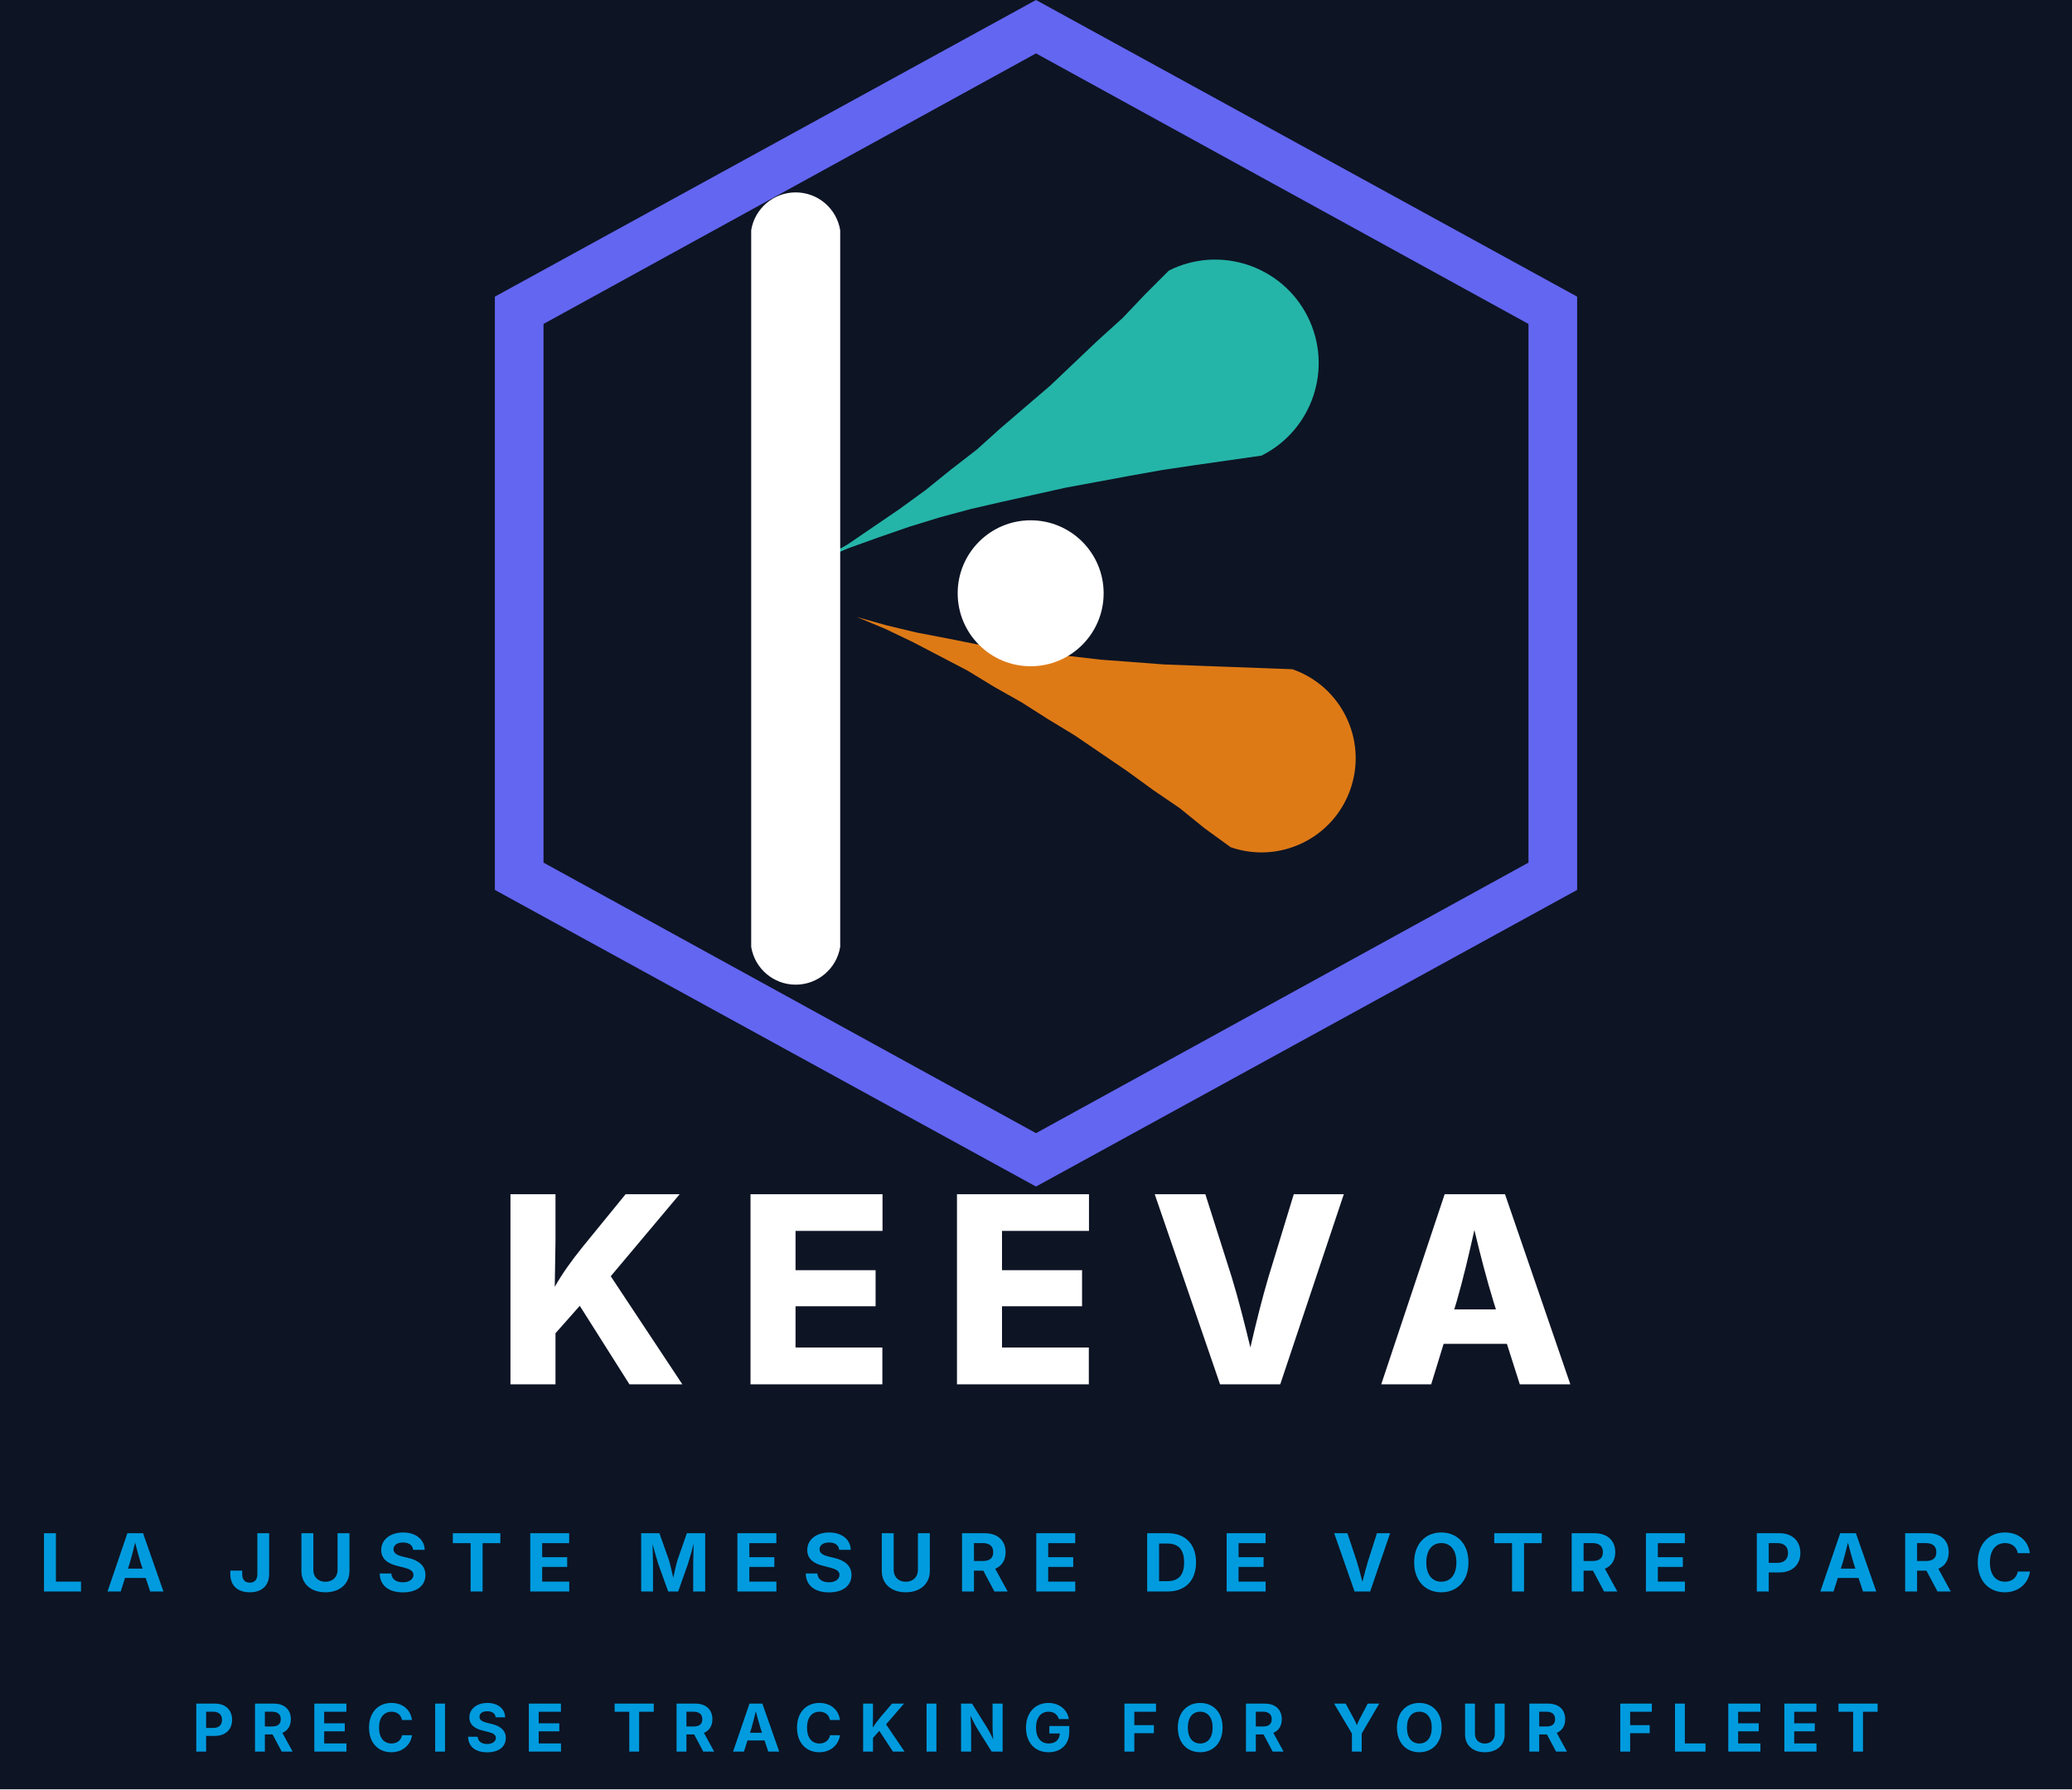
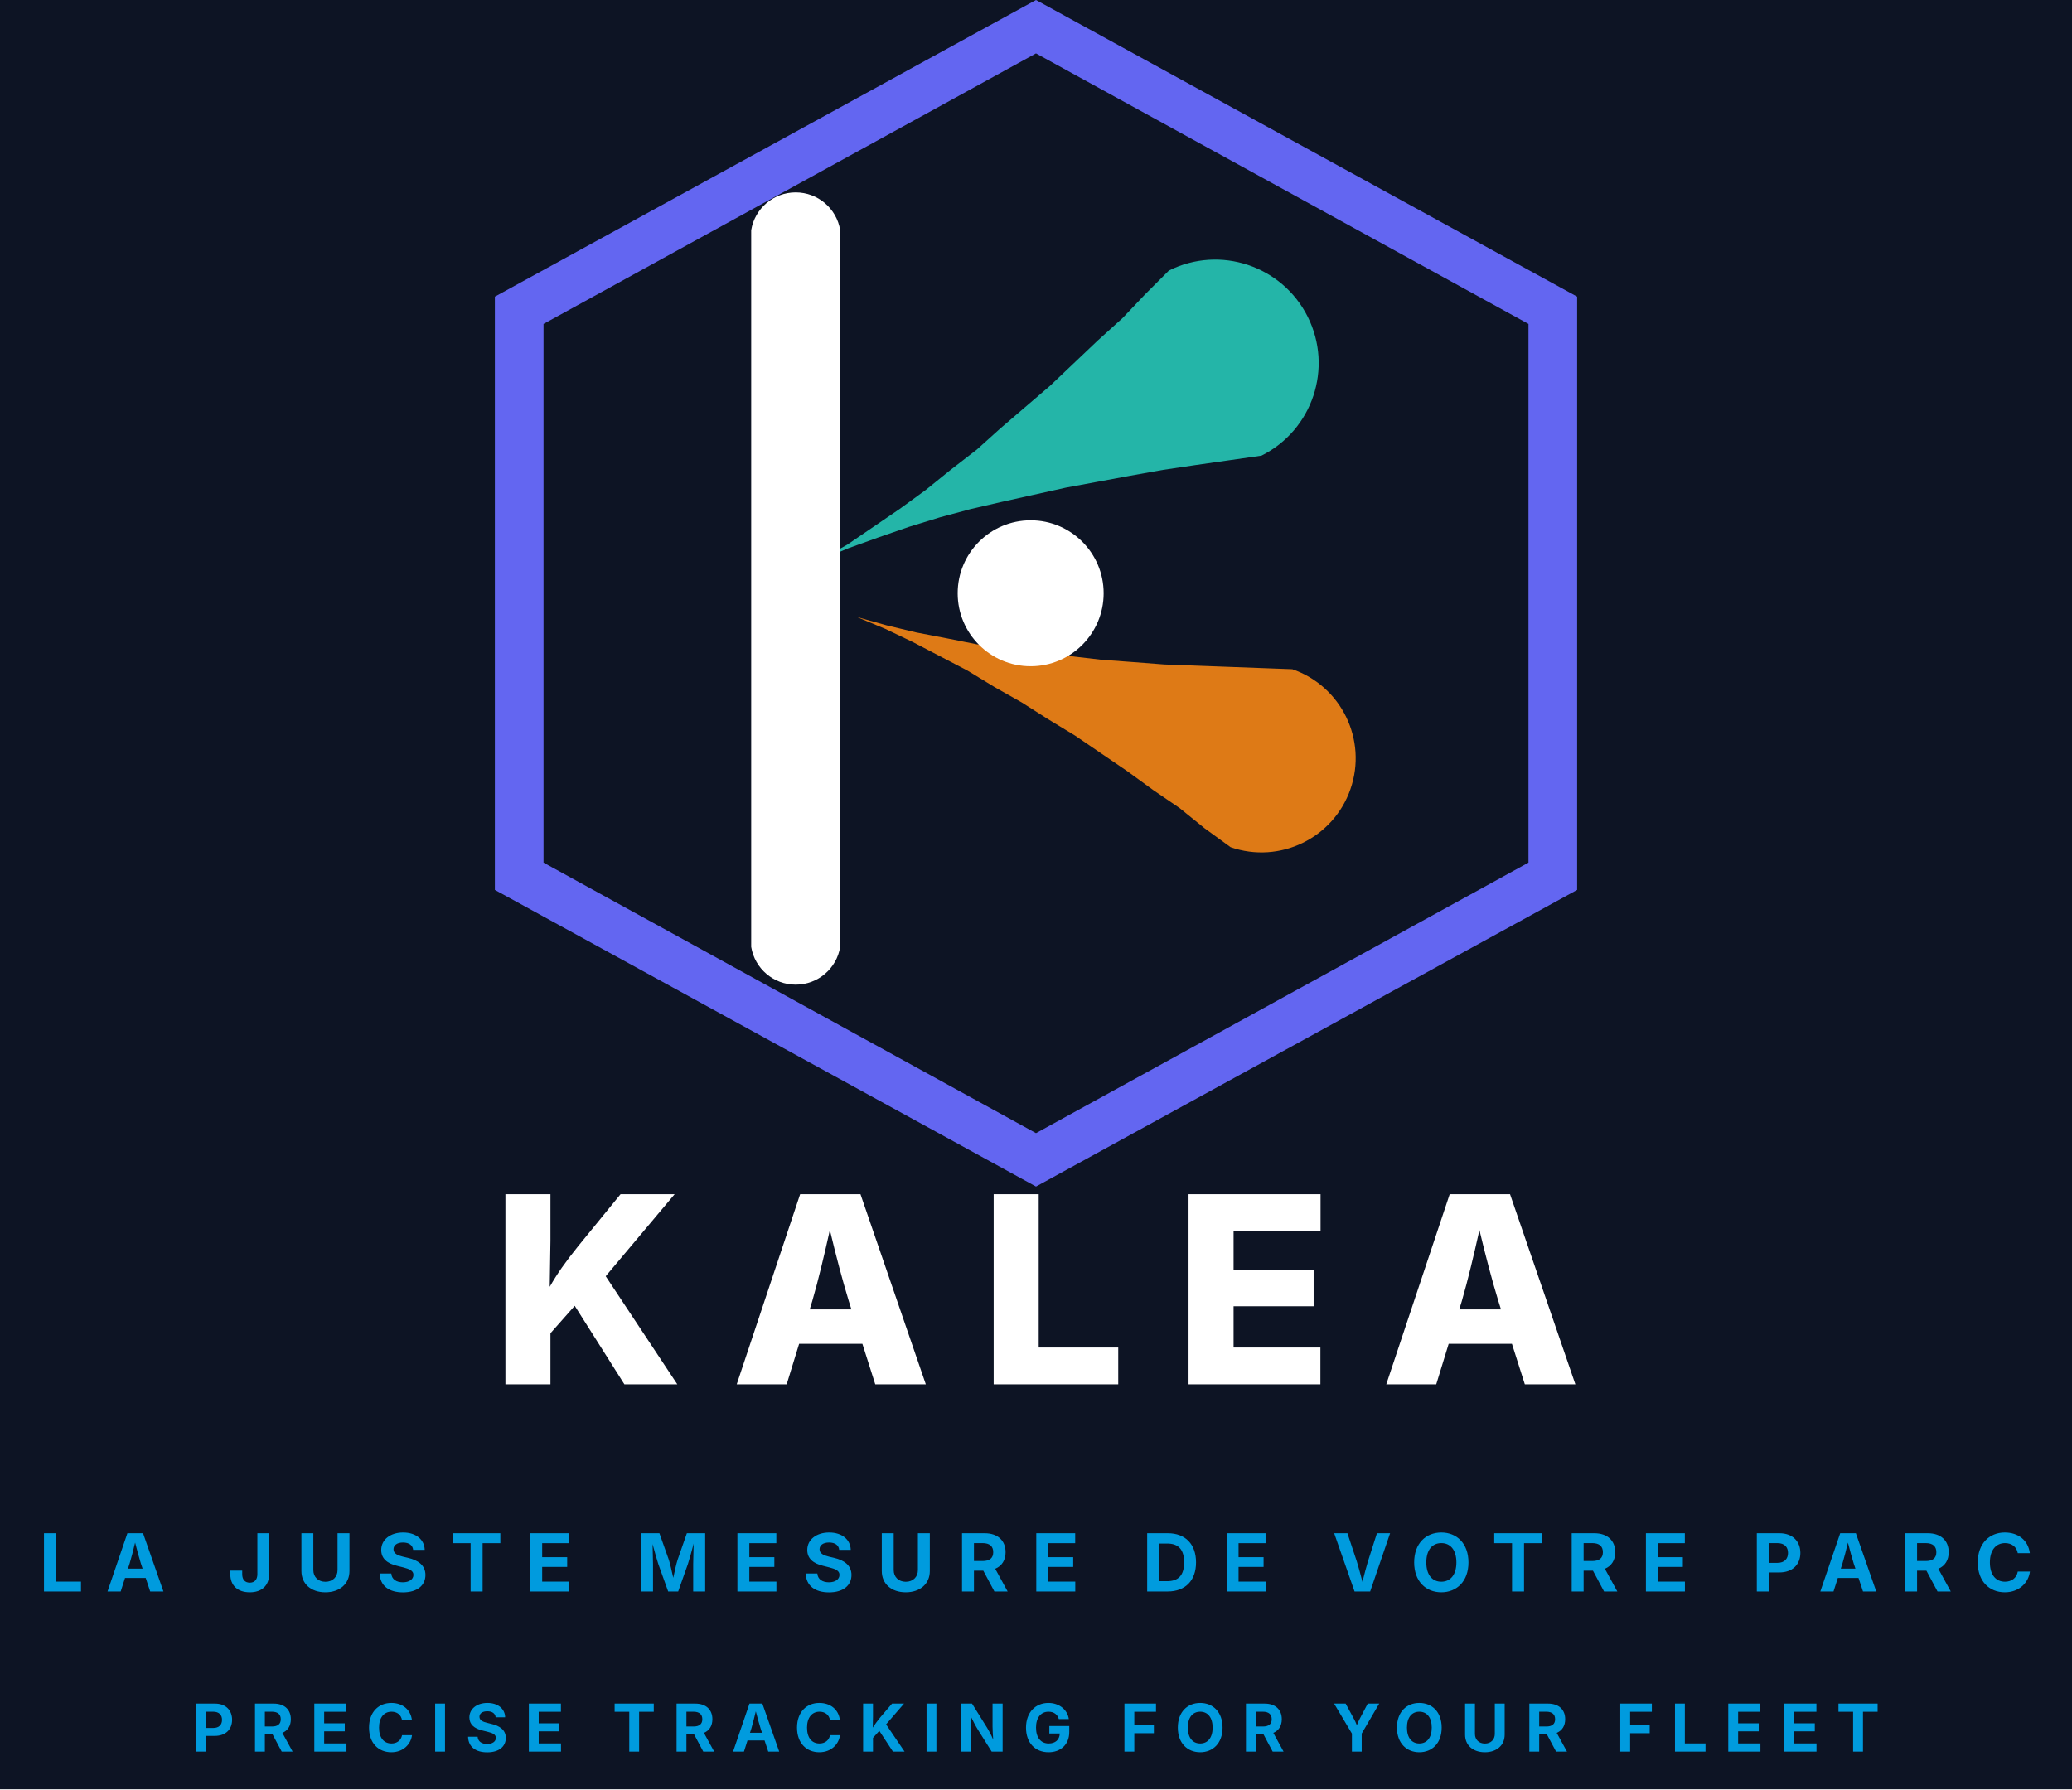
- <svg xmlns="http://www.w3.org/2000/svg" viewBox="0 0 440 380" width="440" height="380" role="img" aria-label="KEEVA — La juste mesure de votre parc">
+ <svg xmlns="http://www.w3.org/2000/svg" viewBox="0 0 440 380" width="440" height="380" role="img" aria-label="KALEA — La juste mesure de votre parc">
  <defs>
    <linearGradient id="keeva-degrade-logo" x1="0" y1="0" x2="1" y2="1">
      <stop offset="0%" stop-color="#236FE0" />
      <stop offset="58%" stop-color="#14B8A6" />
      <stop offset="100%" stop-color="#8B9B37" />
    </linearGradient>
  </defs>
  <rect width="440" height="380" fill="#0D1424" />
  <g transform="translate(94 0) scale(252)">
    <path d="M 0.5 0 L 0.956 0.25 L 0.956 0.75 L 0.5 1 L 0.044 0.75 L 0.044 0.25 Z M 0.085 0.273 L 0.085 0.727 L 0.5 0.955 L 0.915 0.727 L 0.915 0.273 L 0.5 0.045 Z" fill="#6366F1" />
    <path d="M 0.349 0.52 L 0.373 0.53 L 0.396 0.541 L 0.419 0.553 L 0.442 0.565 L 0.465 0.579 L 0.488 0.592 L 0.51 0.606 L 0.533 0.62 L 0.555 0.635 L 0.577 0.65 L 0.599 0.666 L 0.621 0.681 L 0.642 0.698 L 0.664 0.714 A 0.079 0.079 0 0 0 0.716 0.564 L 0.689 0.563 L 0.662 0.562 L 0.635 0.561 L 0.608 0.56 L 0.582 0.558 L 0.555 0.556 L 0.529 0.553 L 0.502 0.55 L 0.476 0.546 L 0.45 0.543 L 0.425 0.538 L 0.399 0.533 L 0.374 0.527 L 0.349 0.52 Z" fill="#DE7A16" />
    <path d="M 0.318 0.472 L 0.342 0.462 L 0.367 0.453 L 0.393 0.444 L 0.419 0.436 L 0.445 0.429 L 0.471 0.423 L 0.498 0.417 L 0.525 0.411 L 0.552 0.406 L 0.579 0.401 L 0.607 0.396 L 0.634 0.392 L 0.662 0.388 L 0.69 0.384 A 0.087 0.087 0 0 0 0.612 0.228 L 0.592 0.248 L 0.573 0.268 L 0.552 0.287 L 0.532 0.306 L 0.512 0.325 L 0.491 0.343 L 0.47 0.361 L 0.45 0.379 L 0.428 0.396 L 0.407 0.413 L 0.385 0.429 L 0.363 0.444 L 0.341 0.459 L 0.318 0.472 Z" fill="#24B5A8" />
    <path d="M 0.434 0.5 a 0.061 0.061 0 1 0 0.123 0 a 0.061 0.061 0 1 0 -0.123 0 Z" fill="#FFFFFF" />
    <path d="M 0.26 0.194 L 0.26 0.798 A 0.038 0.038 0 0 0 0.335 0.798 L 0.335 0.194 A 0.038 0.038 0 0 0 0.26 0.194 Z" fill="#FFFFFF" />
  </g>
  <g font-family="Inter, 'Space Grotesk', system-ui, -apple-system, 'Segoe UI', sans-serif" text-anchor="middle">
-     <text x="220" y="294" font-size="55.5" font-weight="800" letter-spacing="10" fill="#FFFFFF">KEEVA</text>
+     <text x="220" y="294" font-size="55.5" font-weight="800" letter-spacing="10" fill="#FFFFFF">KALEA</text>
    <text x="220" y="338" font-size="17" font-weight="700" letter-spacing="4.6" fill="#009BDE">LA JUSTE MESURE DE VOTRE PARC</text>
    <text x="220" y="372" font-size="14" font-weight="700" letter-spacing="3.4" fill="#009BDE">PRECISE TRACKING FOR YOUR FLEET</text>
  </g>
</svg>
